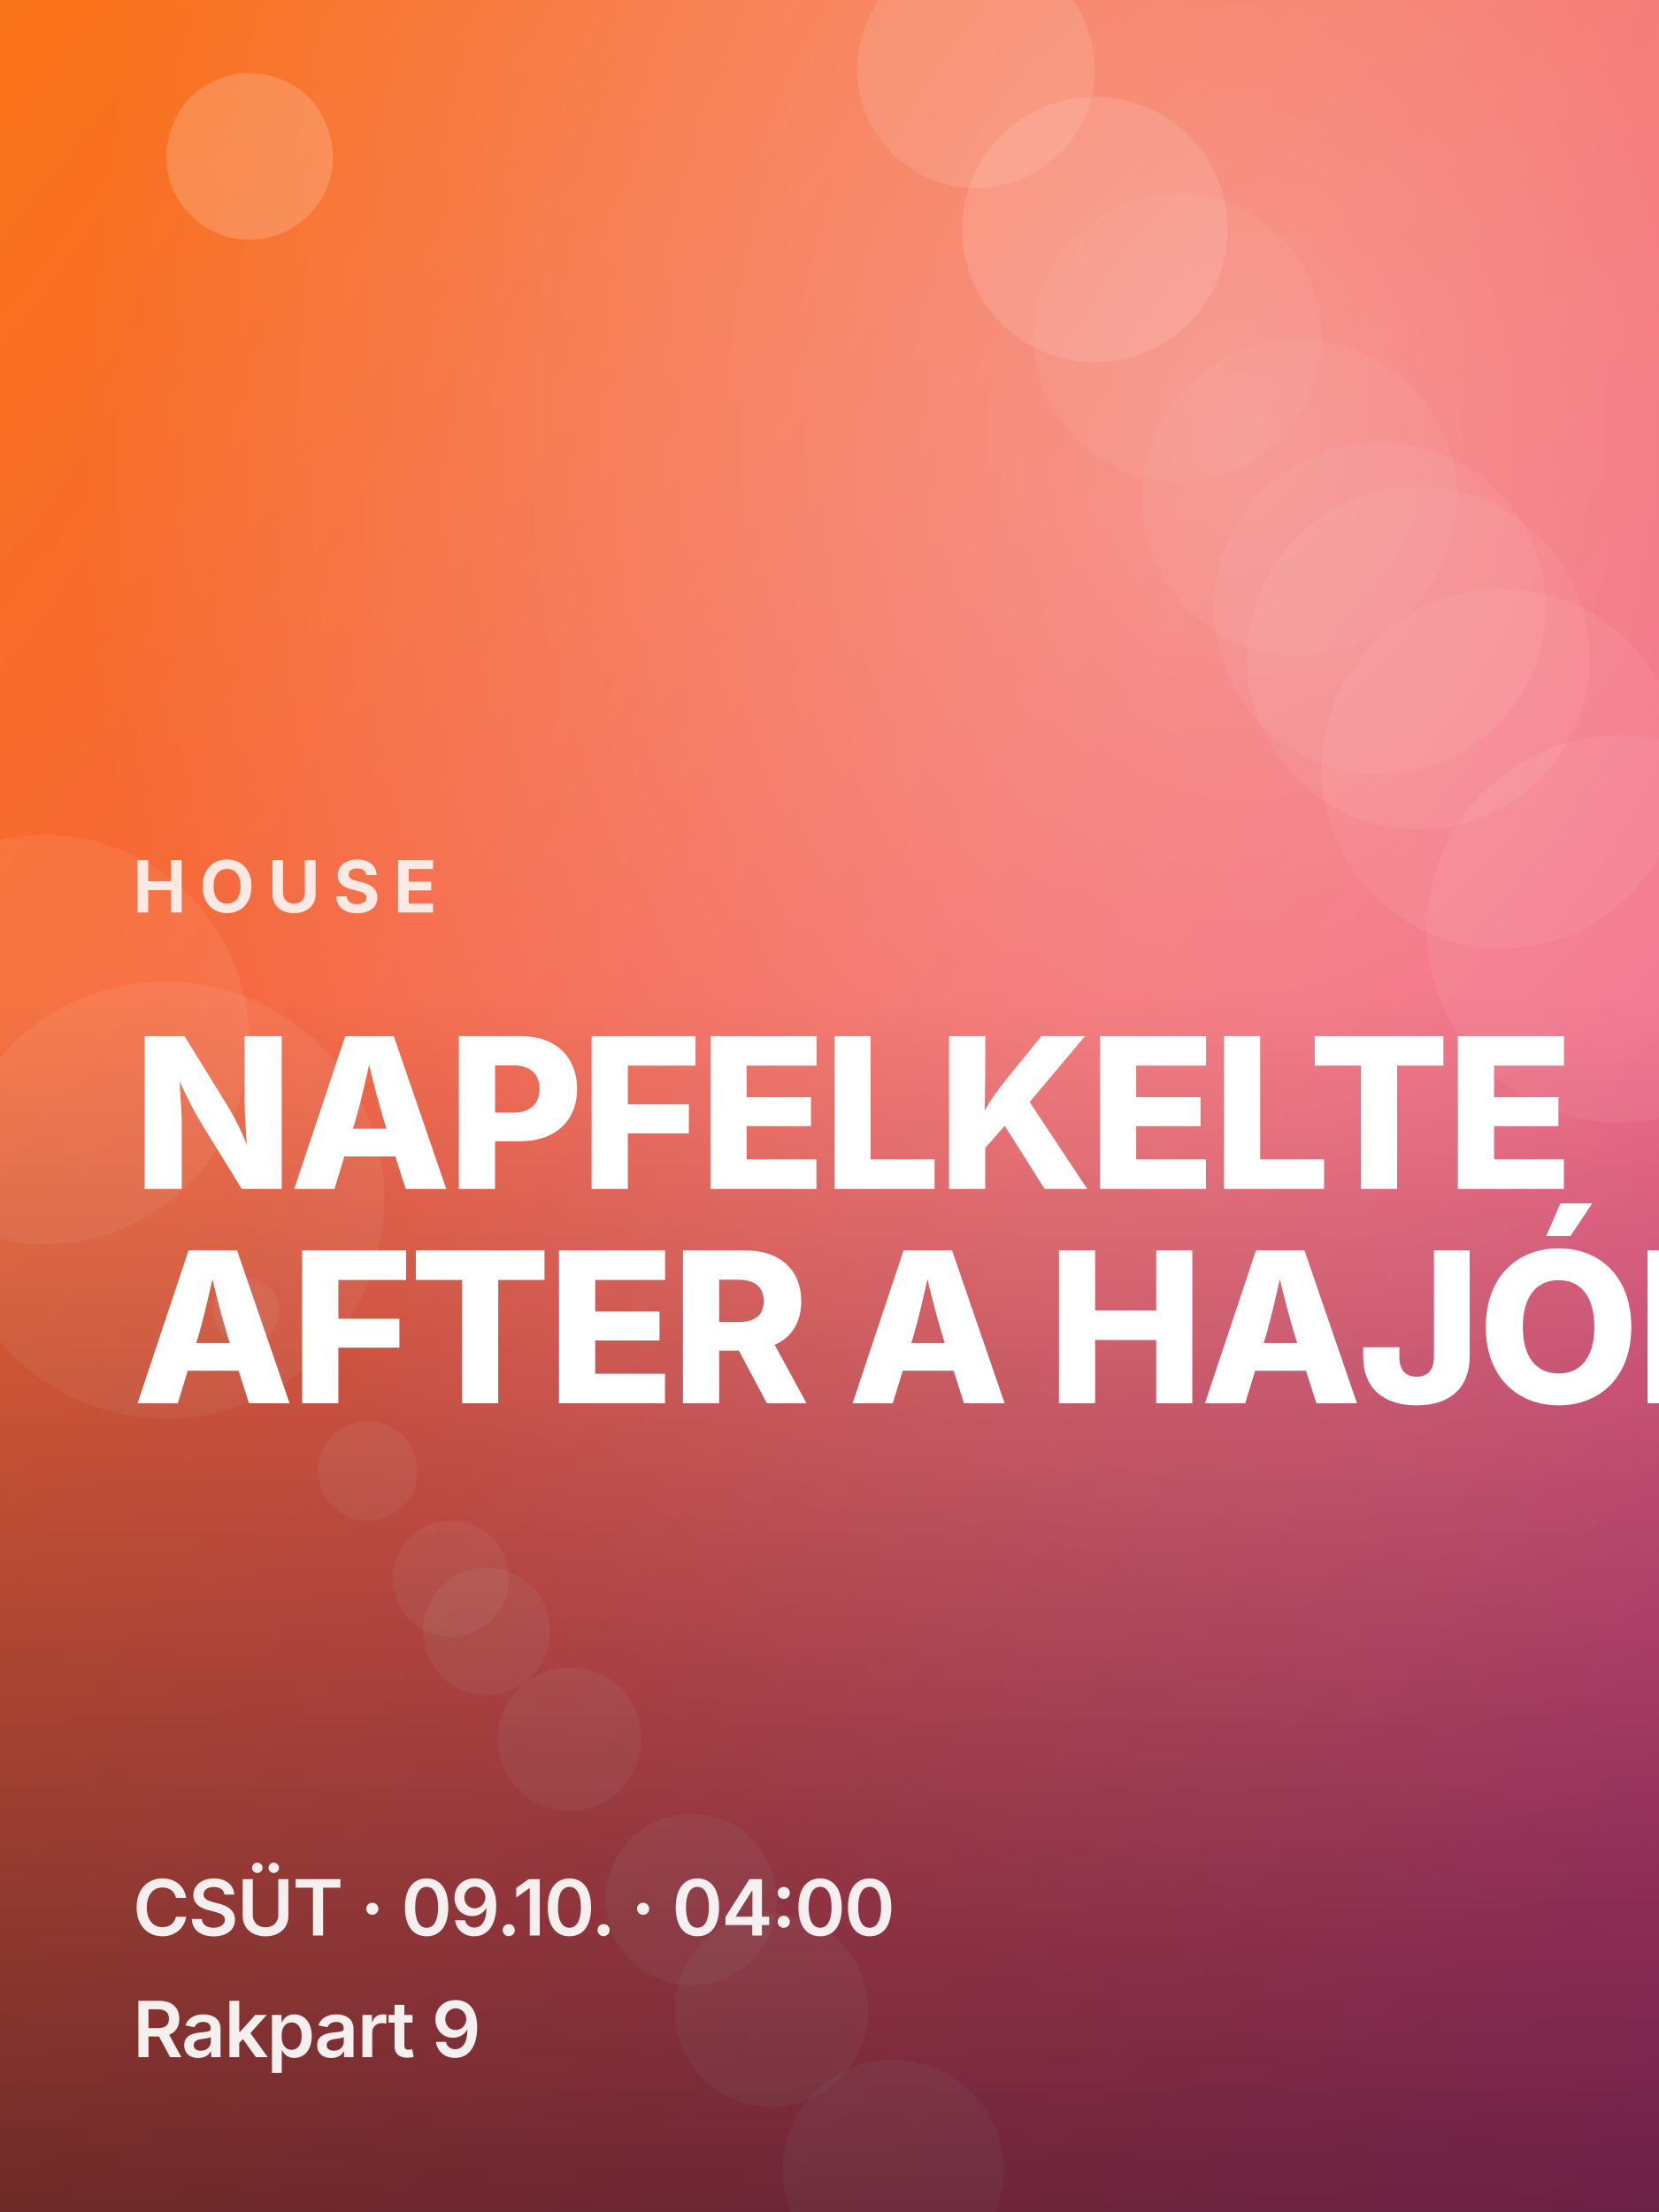
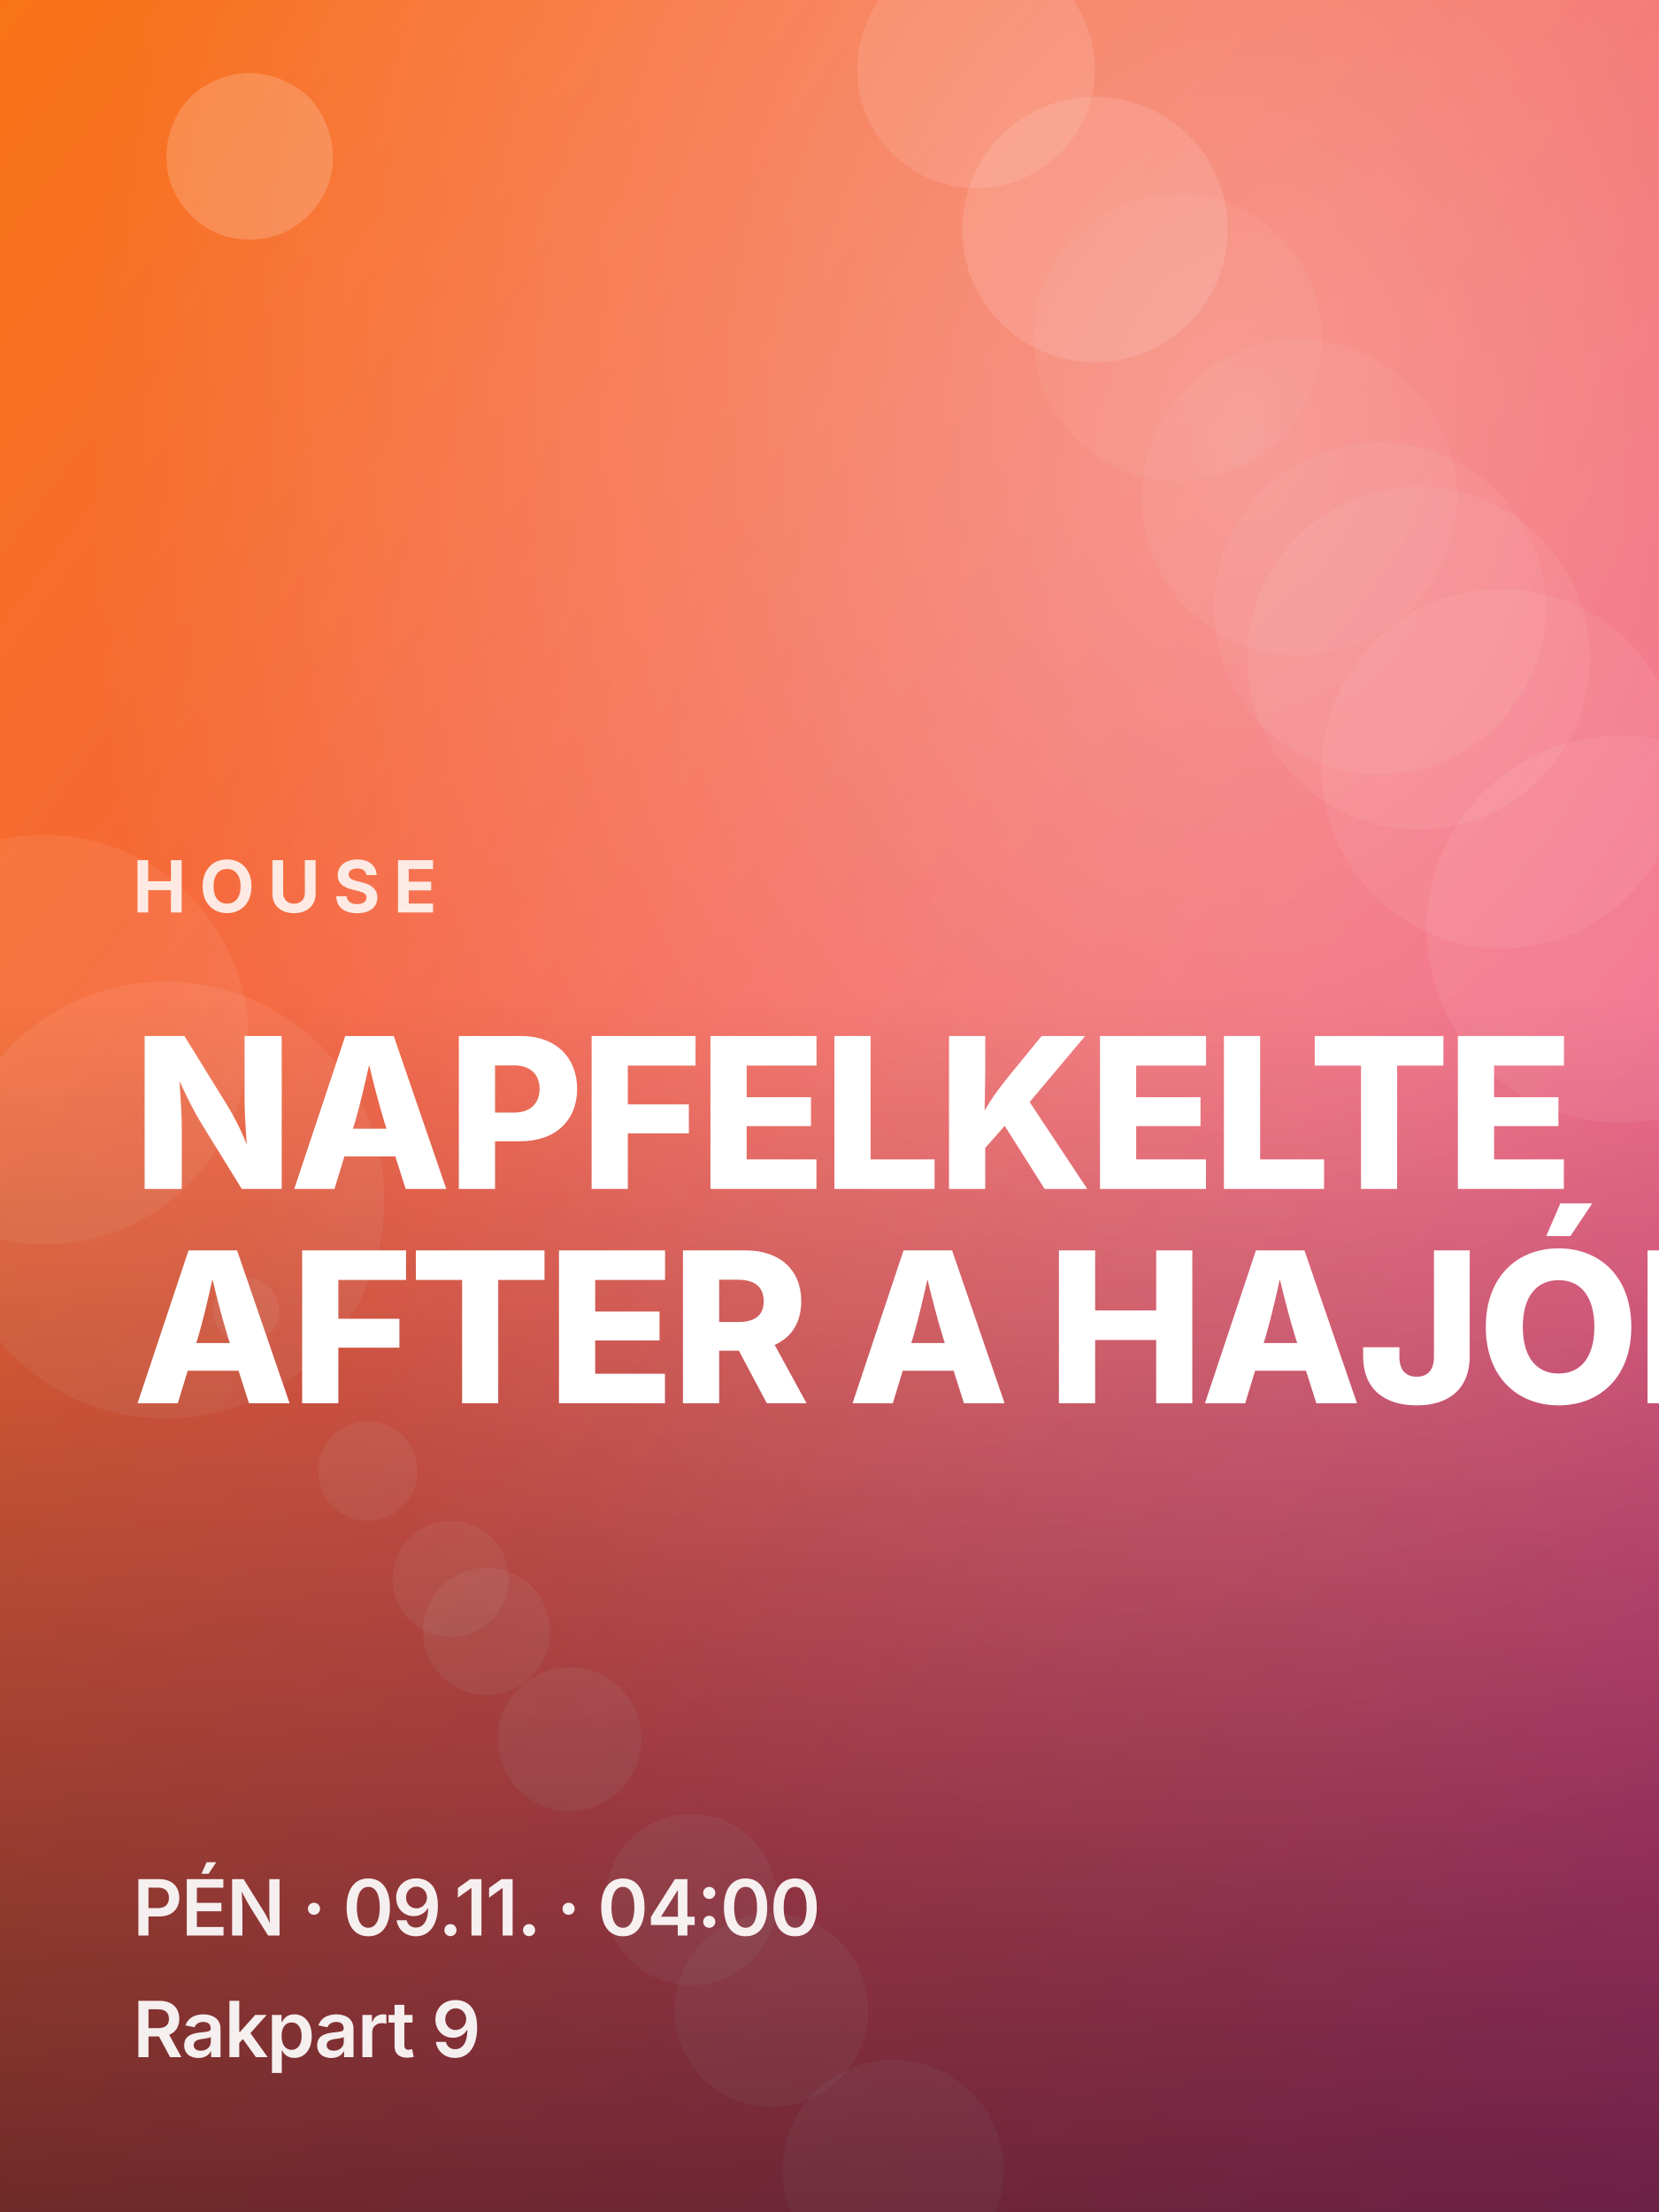
<svg xmlns="http://www.w3.org/2000/svg" viewBox="0 0 600 800" width="600" height="800" role="img" aria-label="Napfelkelte After a hajón">
  <defs>
    <linearGradient id="bg" x1="0" y1="0" x2="1" y2="1">
      <stop offset="0" stop-color="#f97316" />
      <stop offset="1" stop-color="#ec4899" />
    </linearGradient>
    <radialGradient id="glow" cx="0.75" cy="0.2" r="0.7">
      <stop offset="0" stop-color="#ffffff" stop-opacity="0.35" />
      <stop offset="1" stop-color="#ffffff" stop-opacity="0" />
    </radialGradient>
    <linearGradient id="shade" x1="0" y1="0" x2="0" y2="1">
      <stop offset="0.45" stop-color="#000" stop-opacity="0" />
      <stop offset="1" stop-color="#000" stop-opacity="0.55" />
    </linearGradient>
  </defs>
  <rect width="600" height="800" fill="url(#bg)" />
  <rect width="600" height="800" fill="url(#glow)" />
  <circle cx="176" cy="590" r="23" fill="#ffffff" opacity="0.090" />
  <circle cx="513" cy="238" r="62" fill="#ffffff" opacity="0.055" />
  <circle cx="250" cy="687" r="31" fill="#ffffff" opacity="0.100" />
  <circle cx="586" cy="336" r="70" fill="#ffffff" opacity="0.064" />
  <circle cx="323" cy="785" r="40" fill="#ffffff" opacity="0.109" />
  <circle cx="60" cy="434" r="79" fill="#ffffff" opacity="0.074" />
  <circle cx="396" cy="83" r="48" fill="#ffffff" opacity="0.119" />
  <circle cx="133" cy="532" r="18" fill="#ffffff" opacity="0.084" />
  <circle cx="470" cy="180" r="57" fill="#ffffff" opacity="0.049" />
  <circle cx="206" cy="629" r="26" fill="#ffffff" opacity="0.094" />
  <circle cx="543" cy="278" r="65" fill="#ffffff" opacity="0.059" />
  <circle cx="279" cy="727" r="35" fill="#ffffff" opacity="0.104" />
  <circle cx="16" cy="376" r="74" fill="#ffffff" opacity="0.068" />
  <circle cx="353" cy="25" r="43" fill="#ffffff" opacity="0.113" />
  <circle cx="89" cy="474" r="12" fill="#ffffff" opacity="0.078" />
  <circle cx="426" cy="122" r="52" fill="#ffffff" opacity="0.043" />
  <circle cx="163" cy="571" r="21" fill="#ffffff" opacity="0.088" />
  <circle cx="499" cy="220" r="60" fill="#ffffff" opacity="0.053" />
  <text x="48" y="96" font-size="140" fill="#ffffff" opacity="0.18" font-weight="900">●</text>
  <rect width="600" height="800" fill="url(#shade)" />
  <g fill="#ffffff" font-family="Inter, 'Segoe UI', system-ui, sans-serif" style="letter-spacing:-0.02em">
    <text x="48" y="330" font-size="26" font-weight="700" opacity="0.85" style="letter-spacing:0.18em">HOUSE</text>
    <text x="48" y="430" font-size="76" font-weight="800">NAPFELKELTE</text>
    <text x="48" y="507.52" font-size="76" font-weight="800">AFTER A HAJÓN</text>
-     <text x="48" y="700" font-size="28" font-weight="600" opacity="0.92">CSÜT · 09.10. · 04:00</text>
+     <text x="48" y="700" font-size="28" font-weight="600" opacity="0.92">PÉN · 09.11. · 04:00</text>
    <text x="48" y="744" font-size="28" font-weight="600" opacity="0.92">Rakpart 9</text>
  </g>
</svg>
